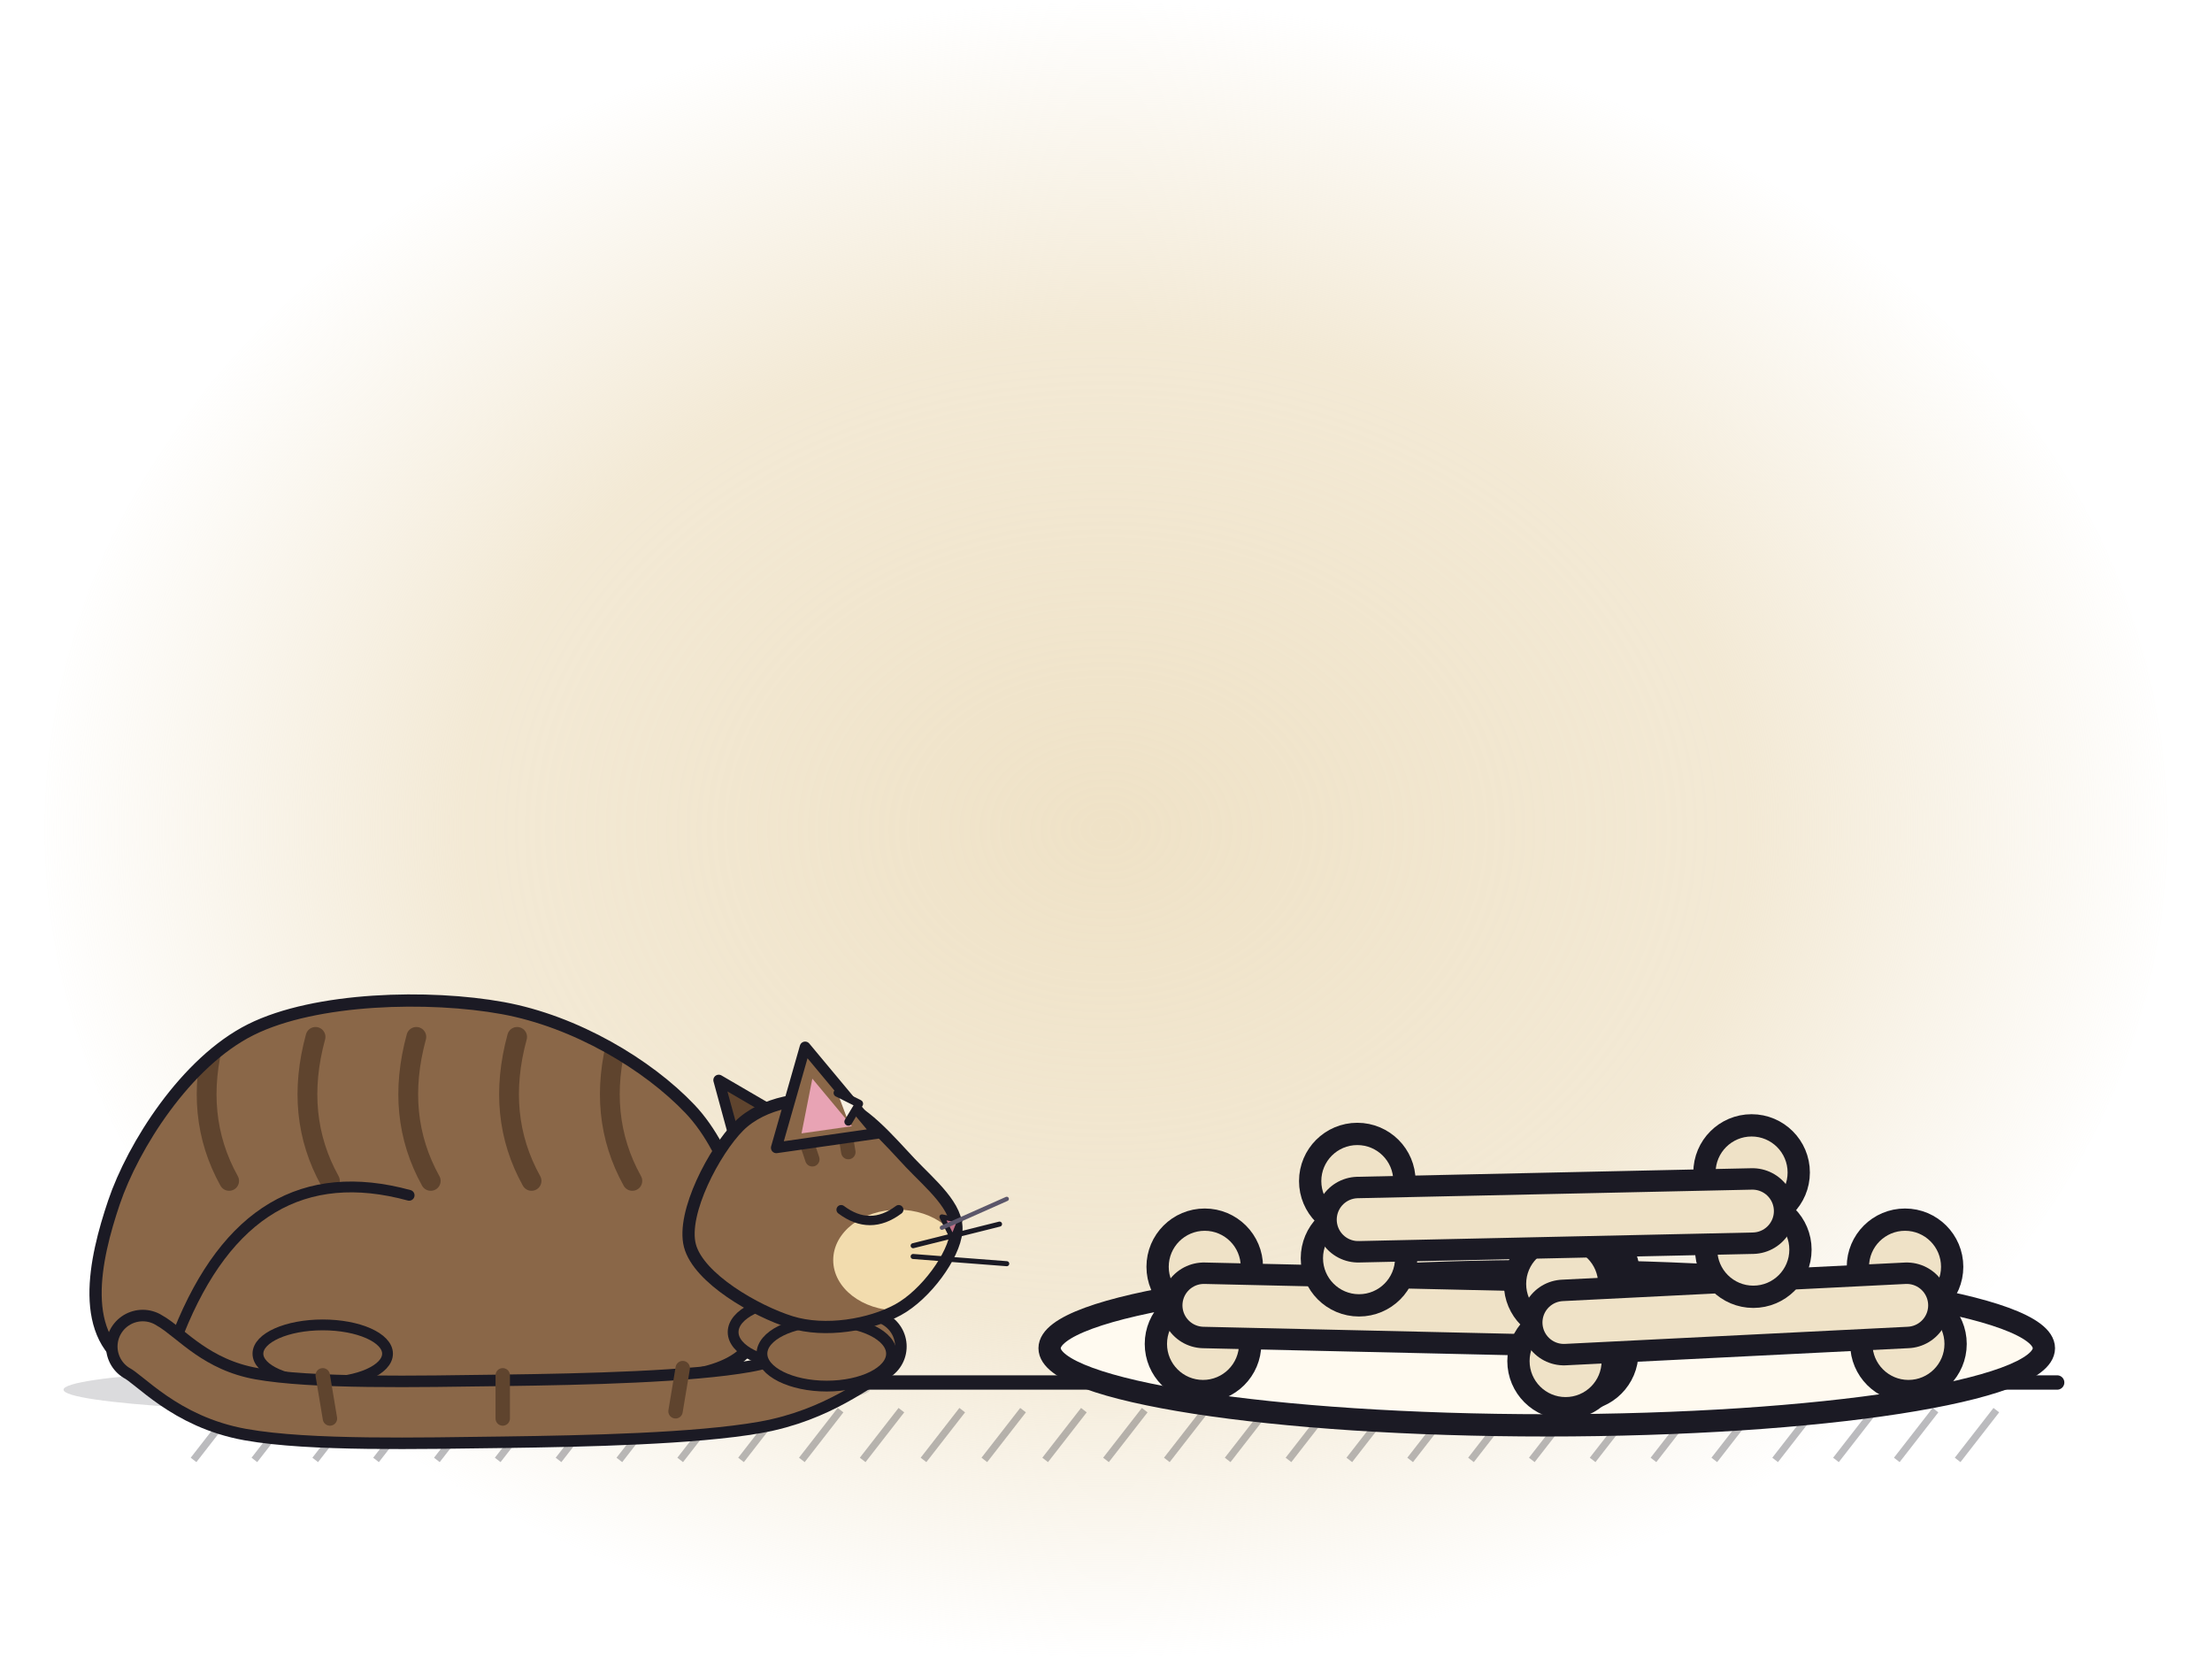
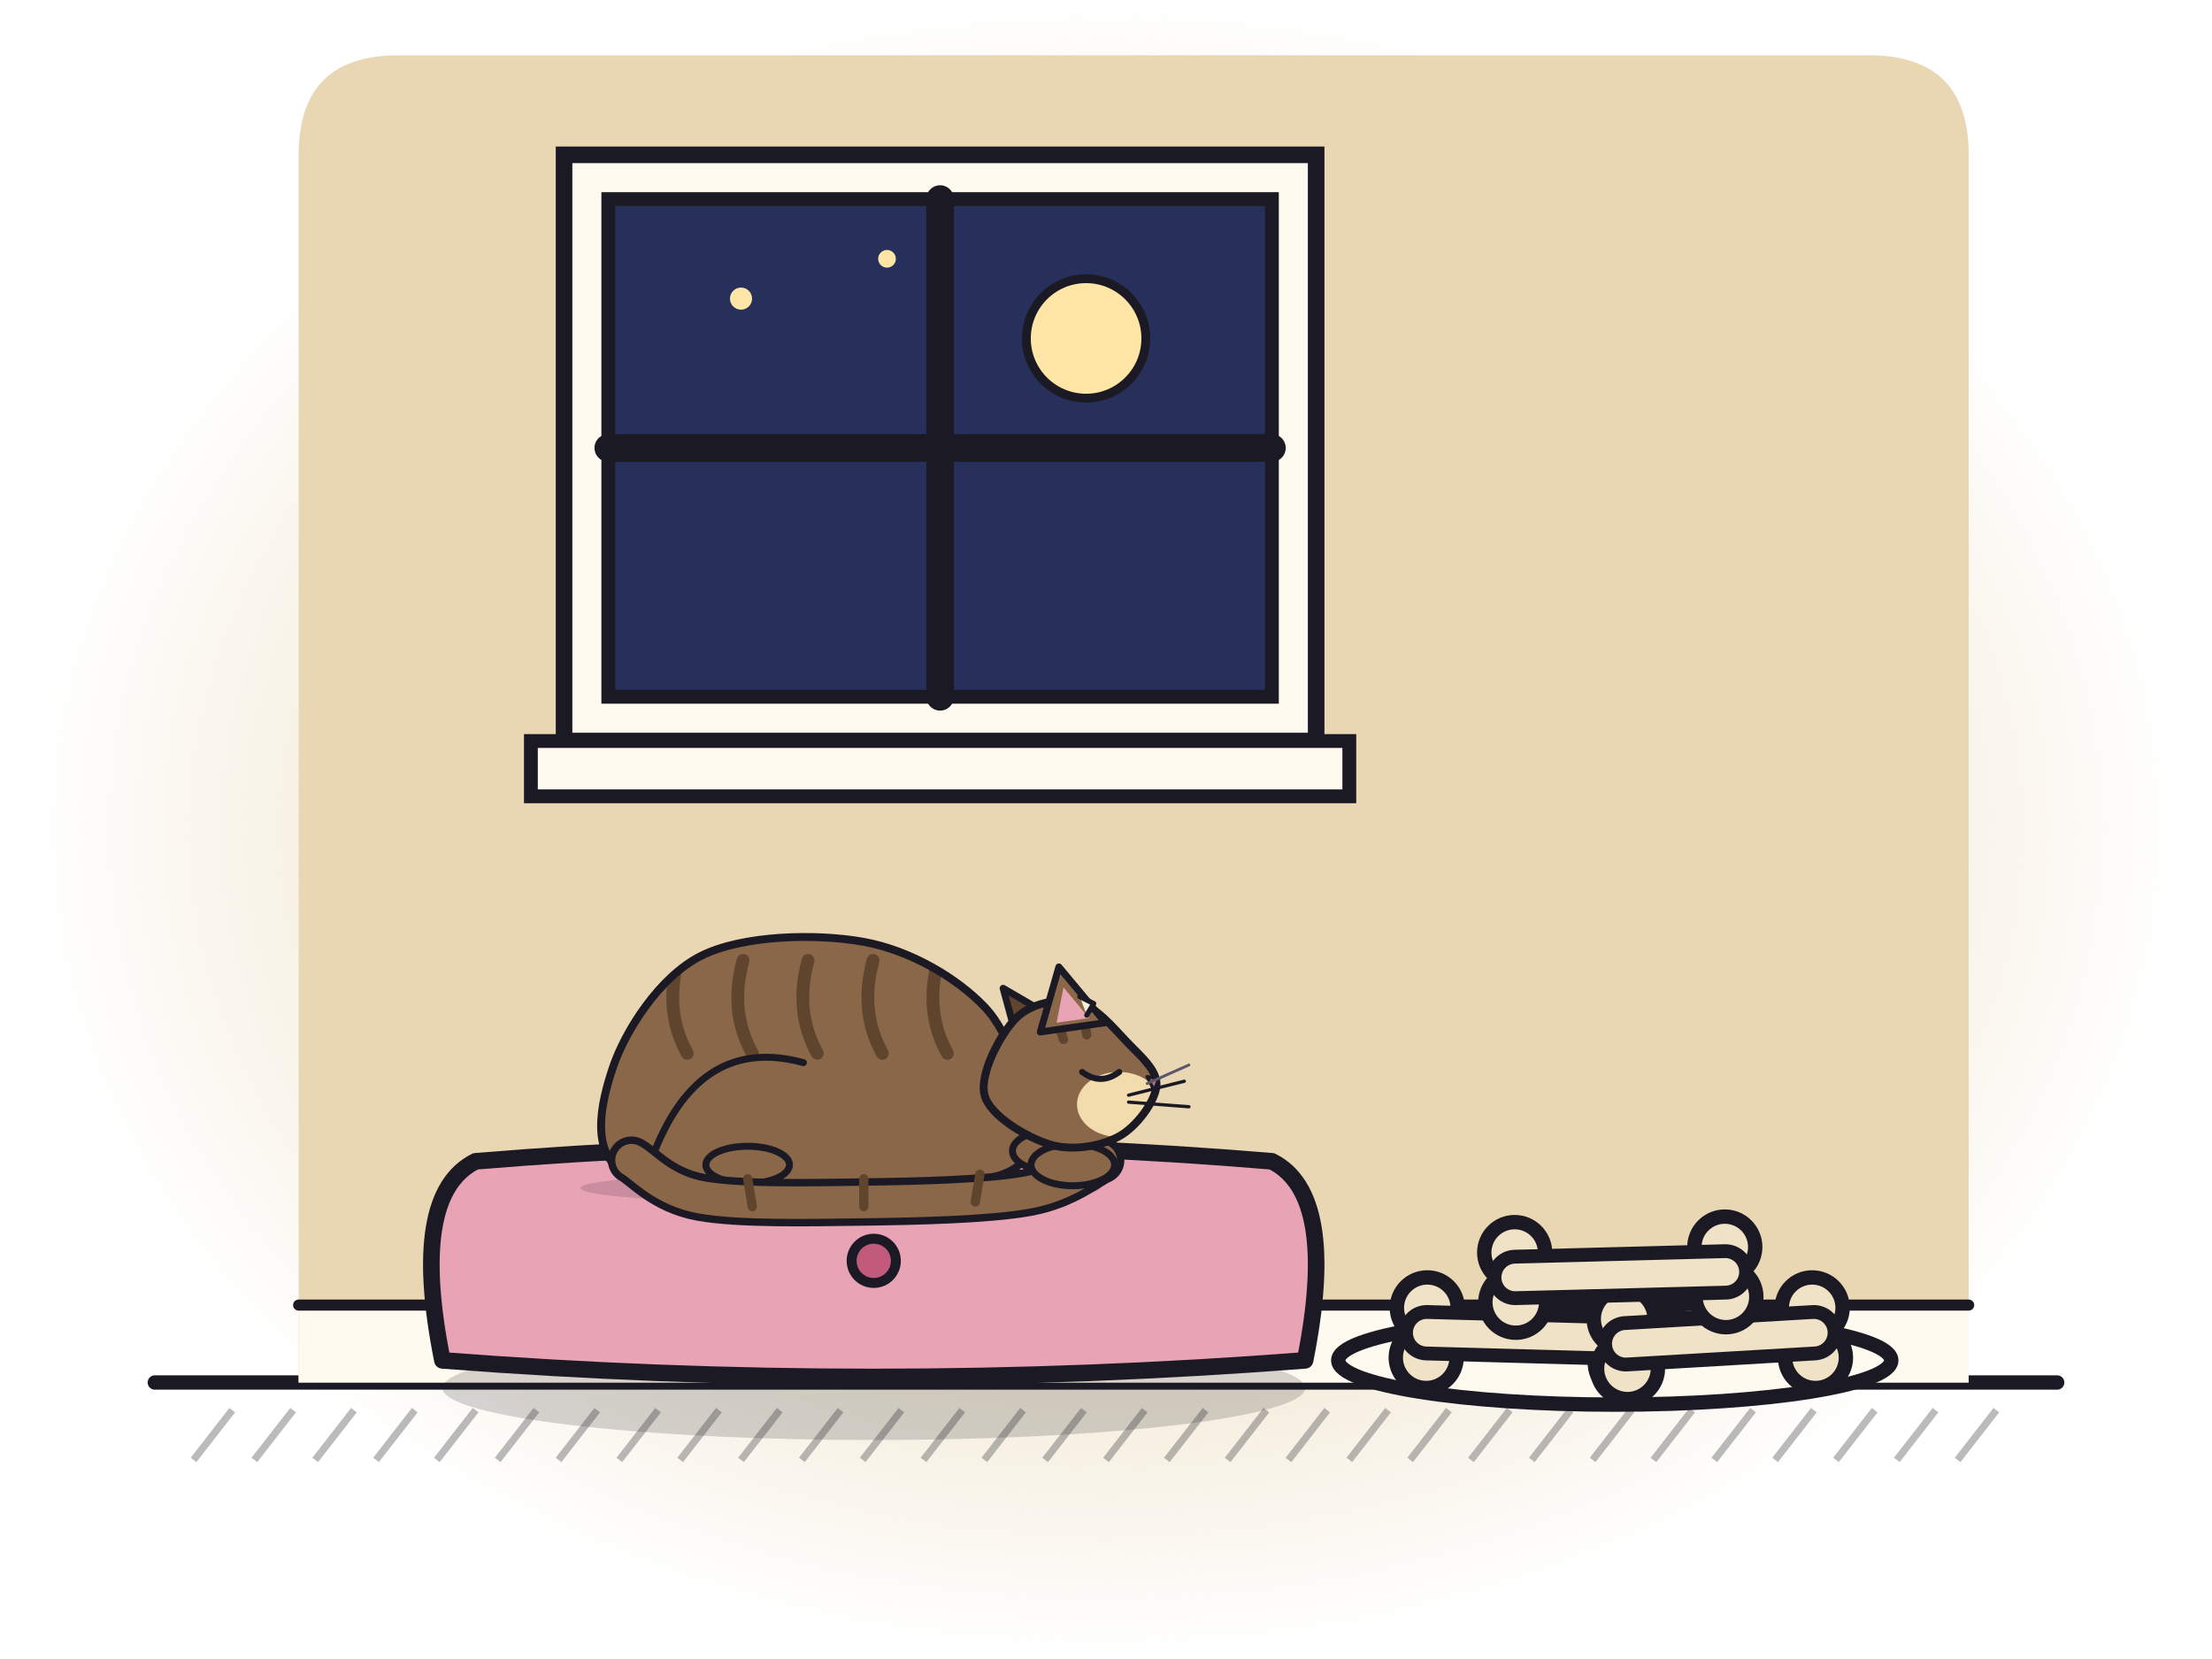
- <svg xmlns="http://www.w3.org/2000/svg" viewBox="0 0 400 300" role="img" aria-label="Big Biscuit asleep and full, curled up beside a plate of picked-clean chicken bones">
+ <svg xmlns="http://www.w3.org/2000/svg" viewBox="0 0 400 300" role="img" aria-label="Home again: Big Biscuit asleep on a cushion under the window, beside a plate of picked-clean chicken bones">
  <defs>
    <radialGradient id="spot-back-glow" cx="50%" cy="50%" r="50%">
      <stop offset="0" stop-color="#efe2c7" />
      <stop offset=".6" stop-color="#efe2c7" stop-opacity=".75" />
      <stop offset="1" stop-color="#efe2c7" stop-opacity="0" />
    </radialGradient>
  </defs>
  <ellipse cx="200" cy="150" rx="192" ry="150" fill="url(#spot-back-glow)" />
  <path d="M28 250H372" stroke="#1b1a24" stroke-width="2.6" stroke-linecap="round" />
  <path d="M42 255l-7 9M53 255l-7 9M64 255l-7 9M75 255l-7 9M86 255l-7 9M97 255l-7 9M108 255l-7 9M119 255l-7 9M130 255l-7 9M141 255l-7 9M152 255l-7 9M163 255l-7 9M174 255l-7 9M185 255l-7 9M196 255l-7 9M207 255l-7 9M218 255l-7 9M229 255l-7 9M240 255l-7 9M251 255l-7 9M262 255l-7 9M273 255l-7 9M284 255l-7 9M295 255l-7 9M306 255l-7 9M317 255l-7 9M328 255l-7 9M339 255l-7 9M350 255l-7 9M361 255l-7 9" stroke="#1b1a24" stroke-width="1.3" opacity=".3" />
-   <g transform="translate(196 250) scale(1.55) translate(-196 -262)">
-     <ellipse cx="250" cy="258" rx="58" ry="9" fill="#fffaf0" stroke="#1b1a24" stroke-width="2.6" />
-     <circle cx="209.9" cy="257.5" r="5.5" fill="#efe2c7" stroke="#1b1a24" stroke-width="2.6" />
-     <circle cx="210.1" cy="248.5" r="5.5" fill="#efe2c7" stroke="#1b1a24" stroke-width="2.6" />
-     <circle cx="253.9" cy="258.5" r="5.5" fill="#efe2c7" stroke="#1b1a24" stroke-width="2.6" />
-     <circle cx="254.1" cy="249.5" r="5.5" fill="#efe2c7" stroke="#1b1a24" stroke-width="2.6" />
-     <path d="M210 253L254 254" fill="none" stroke="#1b1a24" stroke-width="10" stroke-linecap="round" stroke-linejoin="round" />
-     <path d="M210 253L254 254" fill="none" stroke="#efe2c7" stroke-width="5" stroke-linecap="round" stroke-linejoin="round" />
-     <circle cx="252.2" cy="259.5" r="5.5" fill="#efe2c7" stroke="#1b1a24" stroke-width="2.6" />
-     <circle cx="251.8" cy="250.5" r="5.5" fill="#efe2c7" stroke="#1b1a24" stroke-width="2.6" />
-     <circle cx="292.2" cy="257.5" r="5.5" fill="#efe2c7" stroke="#1b1a24" stroke-width="2.6" />
-     <circle cx="291.8" cy="248.5" r="5.5" fill="#efe2c7" stroke="#1b1a24" stroke-width="2.6" />
-     <path d="M252 255L292 253" fill="none" stroke="#1b1a24" stroke-width="10" stroke-linecap="round" stroke-linejoin="round" />
-     <path d="M252 255L292 253" fill="none" stroke="#efe2c7" stroke-width="5" stroke-linecap="round" stroke-linejoin="round" />
-     <circle cx="228.1" cy="247.5" r="5.5" fill="#efe2c7" stroke="#1b1a24" stroke-width="2.6" />
-     <circle cx="227.9" cy="238.5" r="5.5" fill="#efe2c7" stroke="#1b1a24" stroke-width="2.6" />
-     <circle cx="274.1" cy="246.5" r="5.5" fill="#efe2c7" stroke="#1b1a24" stroke-width="2.6" />
-     <circle cx="273.9" cy="237.5" r="5.5" fill="#efe2c7" stroke="#1b1a24" stroke-width="2.6" />
-     <path d="M228 243L274 242" fill="none" stroke="#1b1a24" stroke-width="10" stroke-linecap="round" stroke-linejoin="round" />
-     <path d="M228 243L274 242" fill="none" stroke="#efe2c7" stroke-width="5" stroke-linecap="round" stroke-linejoin="round" />
-     <g transform="translate(124 262) scale(0.42 0.42)">
+   <g transform="translate(205 250) scale(1) translate(-205 -262)">
+     <path d="M54 262V40Q54 22 72 22H338Q356 22 356 40V262Z" fill="#e9d7b4" />
+     <rect x="54" y="248" width="302" height="14" fill="#fffaf0" />
+     <path d="M54 248H356" fill="none" stroke="#1b1a24" stroke-width="2" stroke-linecap="round" stroke-linejoin="round" />
+     <rect x="102" y="40" width="136" height="106" fill="#fffaf0" stroke="#1b1a24" stroke-width="3" />
+     <rect x="110" y="48" width="120" height="90" fill="#26305a" stroke="#1b1a24" stroke-width="2.5" />
+     <circle cx="196.4" cy="73.2" r="10.8" fill="#ffe6a6" stroke="#1b1a24" stroke-width="1.6" />
+     <circle cx="134" cy="66" r="2" fill="#ffe6a6" />
+     <circle cx="160.4" cy="58.8" r="1.6" fill="#ffe6a6" />
+     <path d="M170 48V138 M110 93H230" fill="none" stroke="#1b1a24" stroke-width="5" stroke-linecap="round" stroke-linejoin="round" />
+     <rect x="96" y="146" width="148" height="10" fill="#fffaf0" stroke="#1b1a24" stroke-width="2.5" />
+     <ellipse cx="158" cy="263" rx="78" ry="9.4" fill="#1b1a24" opacity="0.18" />
+     <path d="M80 258Q74 228 86 222Q158 216 230 222Q242 228 236 258Q158 264 80 258Z" fill="#e8a3b4" stroke="#1b1a24" stroke-width="3" stroke-linecap="round" stroke-linejoin="round" />
+     <circle cx="158" cy="240" r="4" fill="#c25a7c" stroke="#1b1a24" stroke-width="1.8" />
+     <g transform="translate(152 226) scale(0.42 0.42)">
      <ellipse cx="0" cy="2" rx="112" ry="7" fill="#1b1a24" opacity="0.16" />
-       <clipPath id="bk124262-b">
+       <clipPath id="bk152226-b">
        <path d="M-92 -4 C-108.3 -12.3 -103.3 -34.3 -98 -50 C-92.7 -65.7 -78 -89 -60 -98 C-42 -107 -10.3 -107.7 10 -104 C30.3 -100.3 50.3 -88.3 62 -76 C73.7 -63.7 78.7 -42 80 -30 C81.3 -18 83.3 -9 70 -4 C56.7 1 27 0 0 0 C-27 0 -75.7 4.3 -92 -4Z" />
      </clipPath>
      <path d="M-92 -4 C-108.3 -12.3 -103.3 -34.3 -98 -50 C-92.7 -65.7 -78 -89 -60 -98 C-42 -107 -10.3 -107.7 10 -104 C30.3 -100.3 50.3 -88.3 62 -76 C73.7 -63.7 78.7 -42 80 -30 C81.3 -18 83.3 -9 70 -4 C56.7 1 27 0 0 0 C-27 0 -75.7 4.3 -92 -4Z" fill="#8a6748" />
-       <g clip-path="url(#bk124262-b)">
+       <g clip-path="url(#bk152226-b)">
        <path d="M-70 -96 q-6 22 4 40" fill="none" stroke="#5f442e" stroke-width="5.5" stroke-linecap="round" stroke-linejoin="round" />
        <path d="M-42 -96 q-6 22 4 40" fill="none" stroke="#5f442e" stroke-width="5.5" stroke-linecap="round" stroke-linejoin="round" />
        <path d="M-14 -96 q-6 22 4 40" fill="none" stroke="#5f442e" stroke-width="5.5" stroke-linecap="round" stroke-linejoin="round" />
        <path d="M14 -96 q-6 22 4 40" fill="none" stroke="#5f442e" stroke-width="5.5" stroke-linecap="round" stroke-linejoin="round" />
        <path d="M42 -96 q-6 22 4 40" fill="none" stroke="#5f442e" stroke-width="5.5" stroke-linecap="round" stroke-linejoin="round" />
      </g>
      <path d="M-92 -4 C-108.3 -12.3 -103.3 -34.3 -98 -50 C-92.7 -65.7 -78 -89 -60 -98 C-42 -107 -10.3 -107.7 10 -104 C30.3 -100.3 50.3 -88.3 62 -76 C73.7 -63.7 78.7 -42 80 -30 C81.3 -18 83.3 -9 70 -4 C56.7 1 27 0 0 0 C-27 0 -75.7 4.3 -92 -4Z" fill="none" stroke="#1b1a24" stroke-width="3.4" stroke-linecap="round" stroke-linejoin="round" />
      <path d="M-80 -14 Q-60 -64 -16 -52" fill="none" stroke="#1b1a24" stroke-width="3" stroke-linecap="round" stroke-linejoin="round" />
      <ellipse cx="-40" cy="-8" rx="18" ry="8" fill="#8a6748" stroke="#1b1a24" stroke-width="3" />
      <path d="M-90 -10 C-85 -7.3 -76.7 3 -60 6 C-43.3 9 -13.3 8.3 10 8 C33.3 7.7 63 7 80 4 C97 1 106.7 -7.7 112 -10" fill="none" stroke="#1b1a24" stroke-width="20.4" stroke-linecap="round" stroke-linejoin="round" />
      <path d="M-90 -10 C-85 -7.3 -76.7 3 -60 6 C-43.3 9 -13.3 8.3 10 8 C33.3 7.7 63 7 80 4 C97 1 106.7 -7.7 112 -10" fill="none" stroke="#8a6748" stroke-width="14" stroke-linecap="round" stroke-linejoin="round" />
      <path d="M-40 -2 l2 12 M10 -2 l0 12 M60 -4 l-2 12" fill="none" stroke="#5f442e" stroke-width="4" stroke-linecap="round" stroke-linejoin="round" />
      <ellipse cx="92" cy="-14" rx="18" ry="9" fill="#8a6748" stroke="#1b1a24" stroke-width="3" />
      <ellipse cx="100" cy="-8" rx="18" ry="9" fill="#8a6748" stroke="#1b1a24" stroke-width="3" />
      <path d="M76 -62 L70 -84 L94 -70 Z" fill="#5f442e" stroke="#1b1a24" stroke-width="3" stroke-linecap="round" stroke-linejoin="round" />
-       <clipPath id="bk124262-h">
+       <clipPath id="bk152226-h">
        <path d="M62 -38 C59.6 -47.1 68.9 -64.5 75.6 -71.2 C82.3 -77.9 94.1 -79.7 102 -78 C109.9 -76.3 117.5 -67 123.2 -61 C128.9 -55 136.6 -48.8 136 -42 C135.4 -35.2 127.5 -24.4 119.8 -20.2 C112.1 -16 99.6 -13.8 90 -16.8 C80.4 -19.8 64.4 -28.9 62 -38Z" />
      </clipPath>
      <path d="M62 -38 C59.6 -47.1 68.9 -64.5 75.6 -71.2 C82.3 -77.9 94.1 -79.7 102 -78 C109.9 -76.3 117.5 -67 123.2 -61 C128.9 -55 136.6 -48.8 136 -42 C135.4 -35.2 127.5 -24.4 119.8 -20.2 C112.1 -16 99.6 -13.8 90 -16.8 C80.4 -19.8 64.4 -28.9 62 -38Z" fill="#8a6748" />
-       <g clip-path="url(#bk124262-h)">
+       <g clip-path="url(#bk152226-h)">
        <ellipse cx="119.8" cy="-34" rx="18" ry="14" fill="#f2dcae" />
        <path d="M92 -74 l4 12 M104 -76 l2 12" fill="none" stroke="#5f442e" stroke-width="4" stroke-linecap="round" stroke-linejoin="round" />
      </g>
      <path d="M62 -38 C59.6 -47.1 68.9 -64.5 75.6 -71.2 C82.3 -77.9 94.1 -79.7 102 -78 C109.9 -76.3 117.5 -67 123.2 -61 C128.9 -55 136.6 -48.8 136 -42 C135.4 -35.2 127.5 -24.4 119.8 -20.2 C112.1 -16 99.6 -13.8 90 -16.8 C80.4 -19.8 64.4 -28.9 62 -38Z" fill="none" stroke="#1b1a24" stroke-width="3.4" stroke-linecap="round" stroke-linejoin="round" />
      <path d="M86 -65.2 L94 -93.2 L114 -69.2 Z" fill="#8a6748" stroke="#1b1a24" stroke-width="3" stroke-linecap="round" stroke-linejoin="round" />
      <path d="M93 -69.2 L96 -84.4 L107 -71.2 Z" fill="#e8a3b4" />
      <path d="M103 -80.44 l6 3 l-3 5" fill="#f7f0e1" stroke="#1b1a24" stroke-width="2.2" stroke-linecap="round" stroke-linejoin="round" />
      <path d="M104 -48 q8 6 16 0" fill="none" stroke="#1b1a24" stroke-width="2.6" stroke-linecap="round" stroke-linejoin="round" />
      <path d="M132 -46 l5 1 l-2 5 Z" fill="#c06f86" stroke="#1b1a24" stroke-width="1.4" stroke-linecap="round" stroke-linejoin="round" />
      <path d="M124 -38 l24 -6 M124 -35 l26 2" fill="none" stroke="#1b1a24" stroke-width="1.4" stroke-linecap="round" stroke-linejoin="round" />
      <path d="M132 -43 l18 -8" fill="none" stroke="#5b566a" stroke-width="1.2" stroke-linecap="round" stroke-linejoin="round" />
    </g>
+     <ellipse cx="292" cy="258" rx="50" ry="8" fill="#fffaf0" stroke="#1b1a24" stroke-width="2.6" />
+     <circle cx="257.9" cy="257.5" r="5.5" fill="#efe2c7" stroke="#1b1a24" stroke-width="2.6" />
+     <circle cx="258.1" cy="248.5" r="5.5" fill="#efe2c7" stroke="#1b1a24" stroke-width="2.6" />
+     <circle cx="293.9" cy="258.5" r="5.5" fill="#efe2c7" stroke="#1b1a24" stroke-width="2.6" />
+     <circle cx="294.1" cy="249.5" r="5.5" fill="#efe2c7" stroke="#1b1a24" stroke-width="2.6" />
+     <path d="M258 253L294 254" fill="none" stroke="#1b1a24" stroke-width="10" stroke-linecap="round" stroke-linejoin="round" />
+     <path d="M258 253L294 254" fill="none" stroke="#efe2c7" stroke-width="5" stroke-linecap="round" stroke-linejoin="round" />
+     <circle cx="294.3" cy="259.5" r="5.5" fill="#efe2c7" stroke="#1b1a24" stroke-width="2.6" />
+     <circle cx="293.7" cy="250.5" r="5.5" fill="#efe2c7" stroke="#1b1a24" stroke-width="2.6" />
+     <circle cx="328.3" cy="257.5" r="5.5" fill="#efe2c7" stroke="#1b1a24" stroke-width="2.6" />
+     <circle cx="327.7" cy="248.5" r="5.5" fill="#efe2c7" stroke="#1b1a24" stroke-width="2.6" />
+     <path d="M294 255L328 253" fill="none" stroke="#1b1a24" stroke-width="10" stroke-linecap="round" stroke-linejoin="round" />
+     <path d="M294 255L328 253" fill="none" stroke="#efe2c7" stroke-width="5" stroke-linecap="round" stroke-linejoin="round" />
+     <circle cx="274.1" cy="247.5" r="5.5" fill="#efe2c7" stroke="#1b1a24" stroke-width="2.6" />
+     <circle cx="273.9" cy="238.5" r="5.5" fill="#efe2c7" stroke="#1b1a24" stroke-width="2.6" />
+     <circle cx="312.1" cy="246.5" r="5.5" fill="#efe2c7" stroke="#1b1a24" stroke-width="2.6" />
+     <circle cx="311.9" cy="237.5" r="5.5" fill="#efe2c7" stroke="#1b1a24" stroke-width="2.6" />
+     <path d="M274 243L312 242" fill="none" stroke="#1b1a24" stroke-width="10" stroke-linecap="round" stroke-linejoin="round" />
+     <path d="M274 243L312 242" fill="none" stroke="#efe2c7" stroke-width="5" stroke-linecap="round" stroke-linejoin="round" />
  </g>
</svg>
